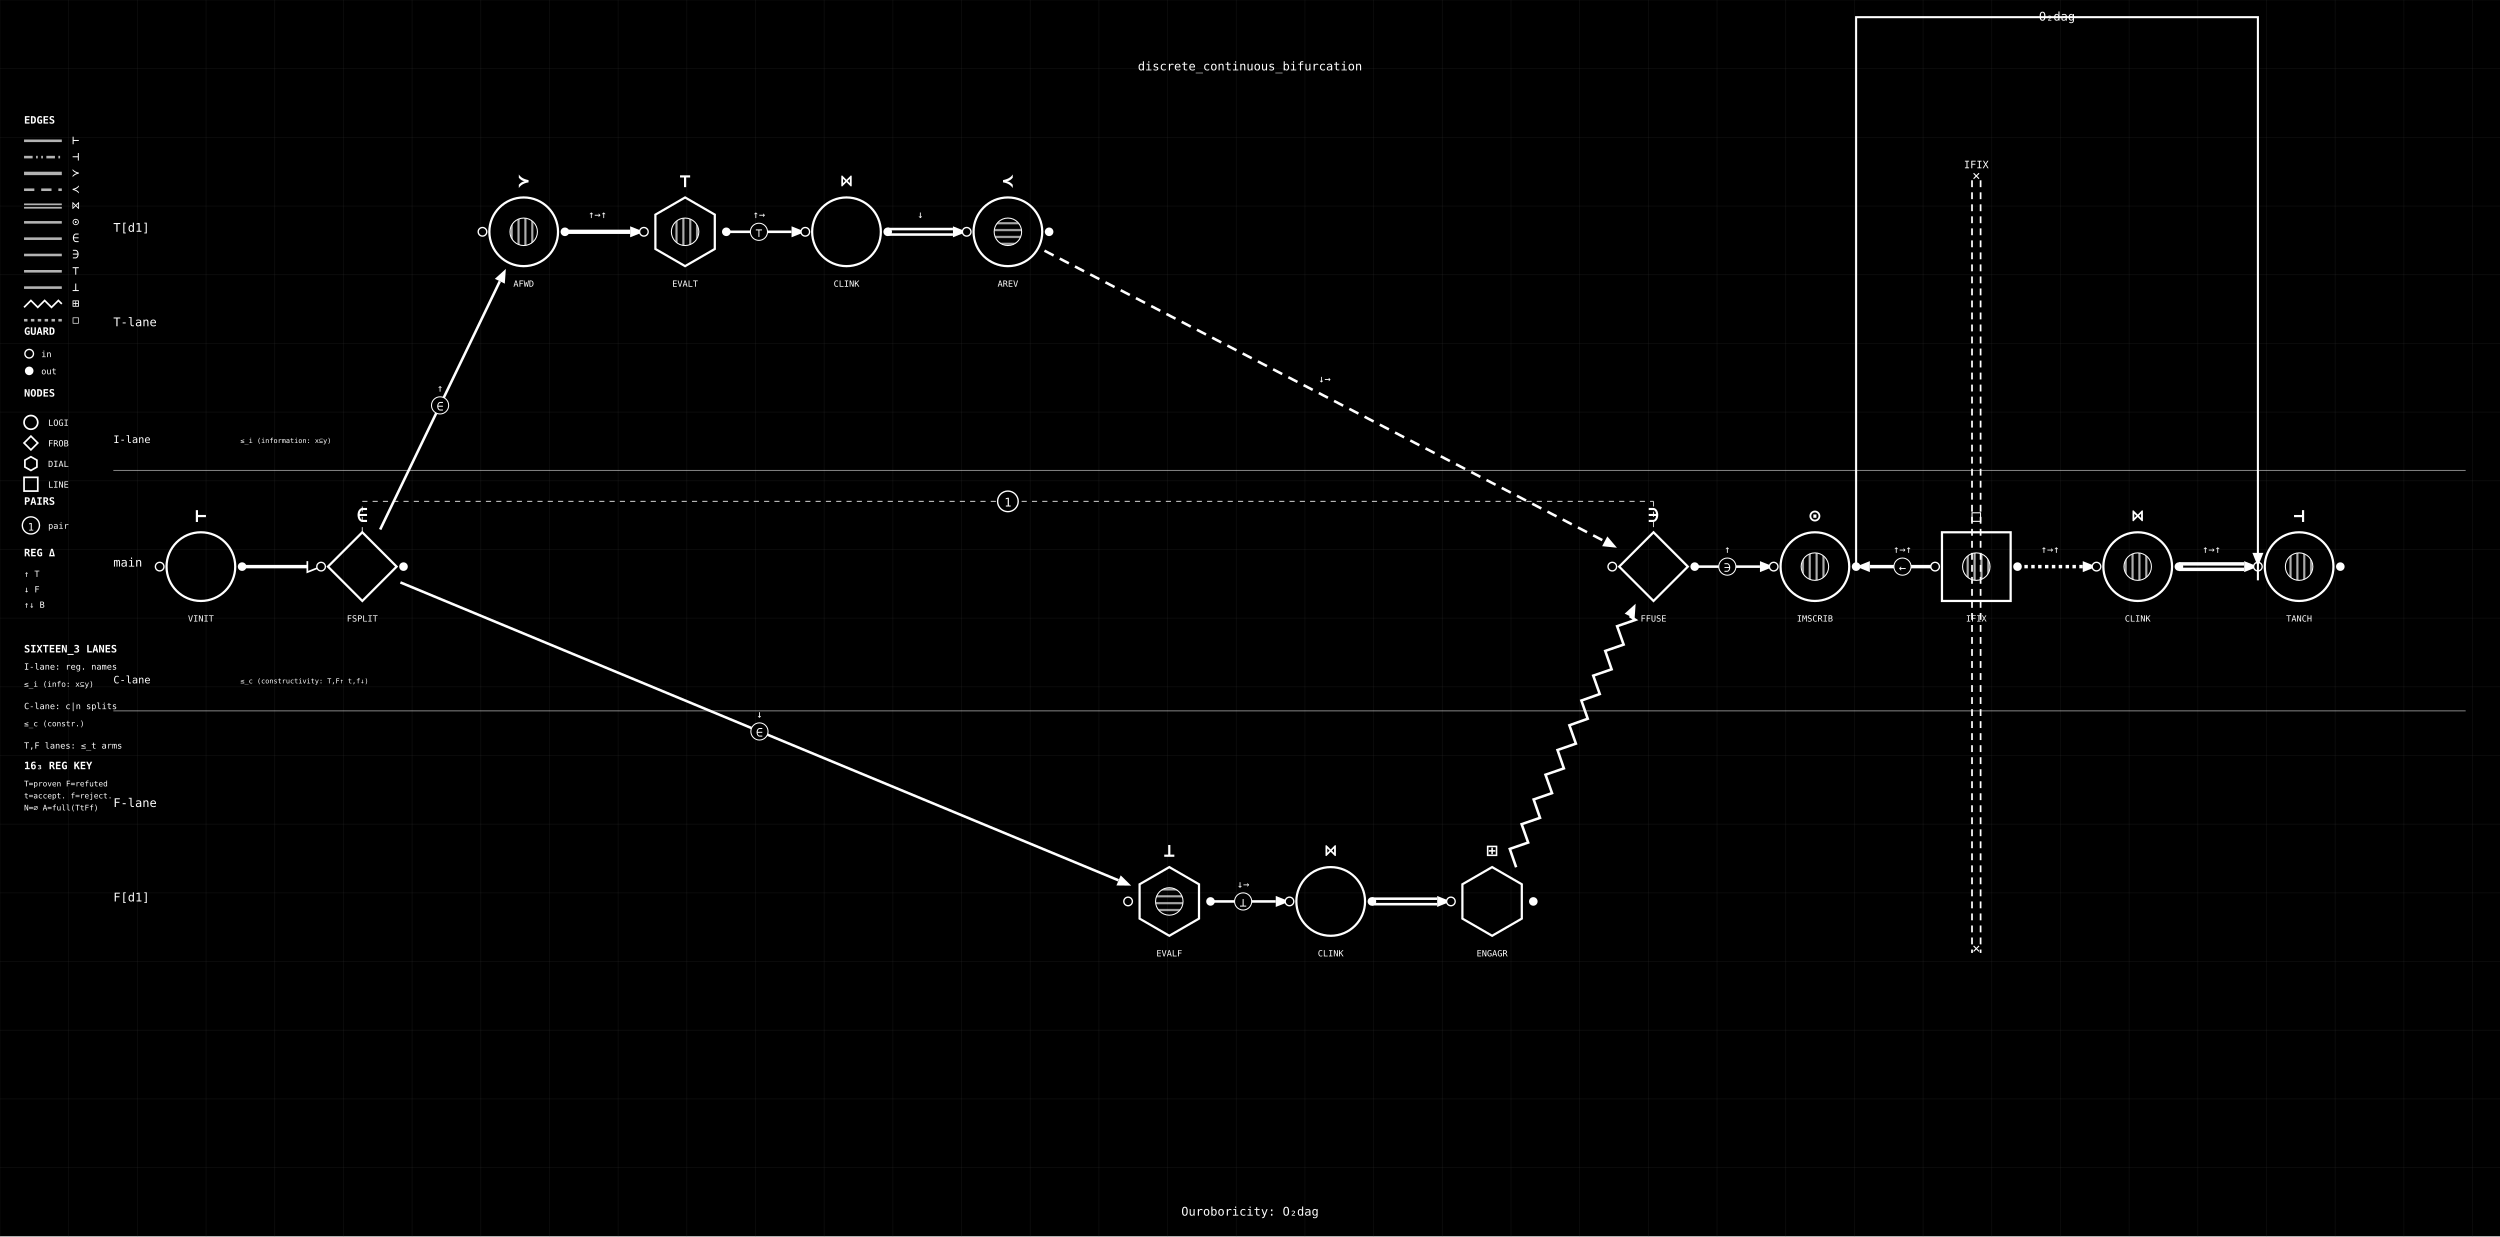
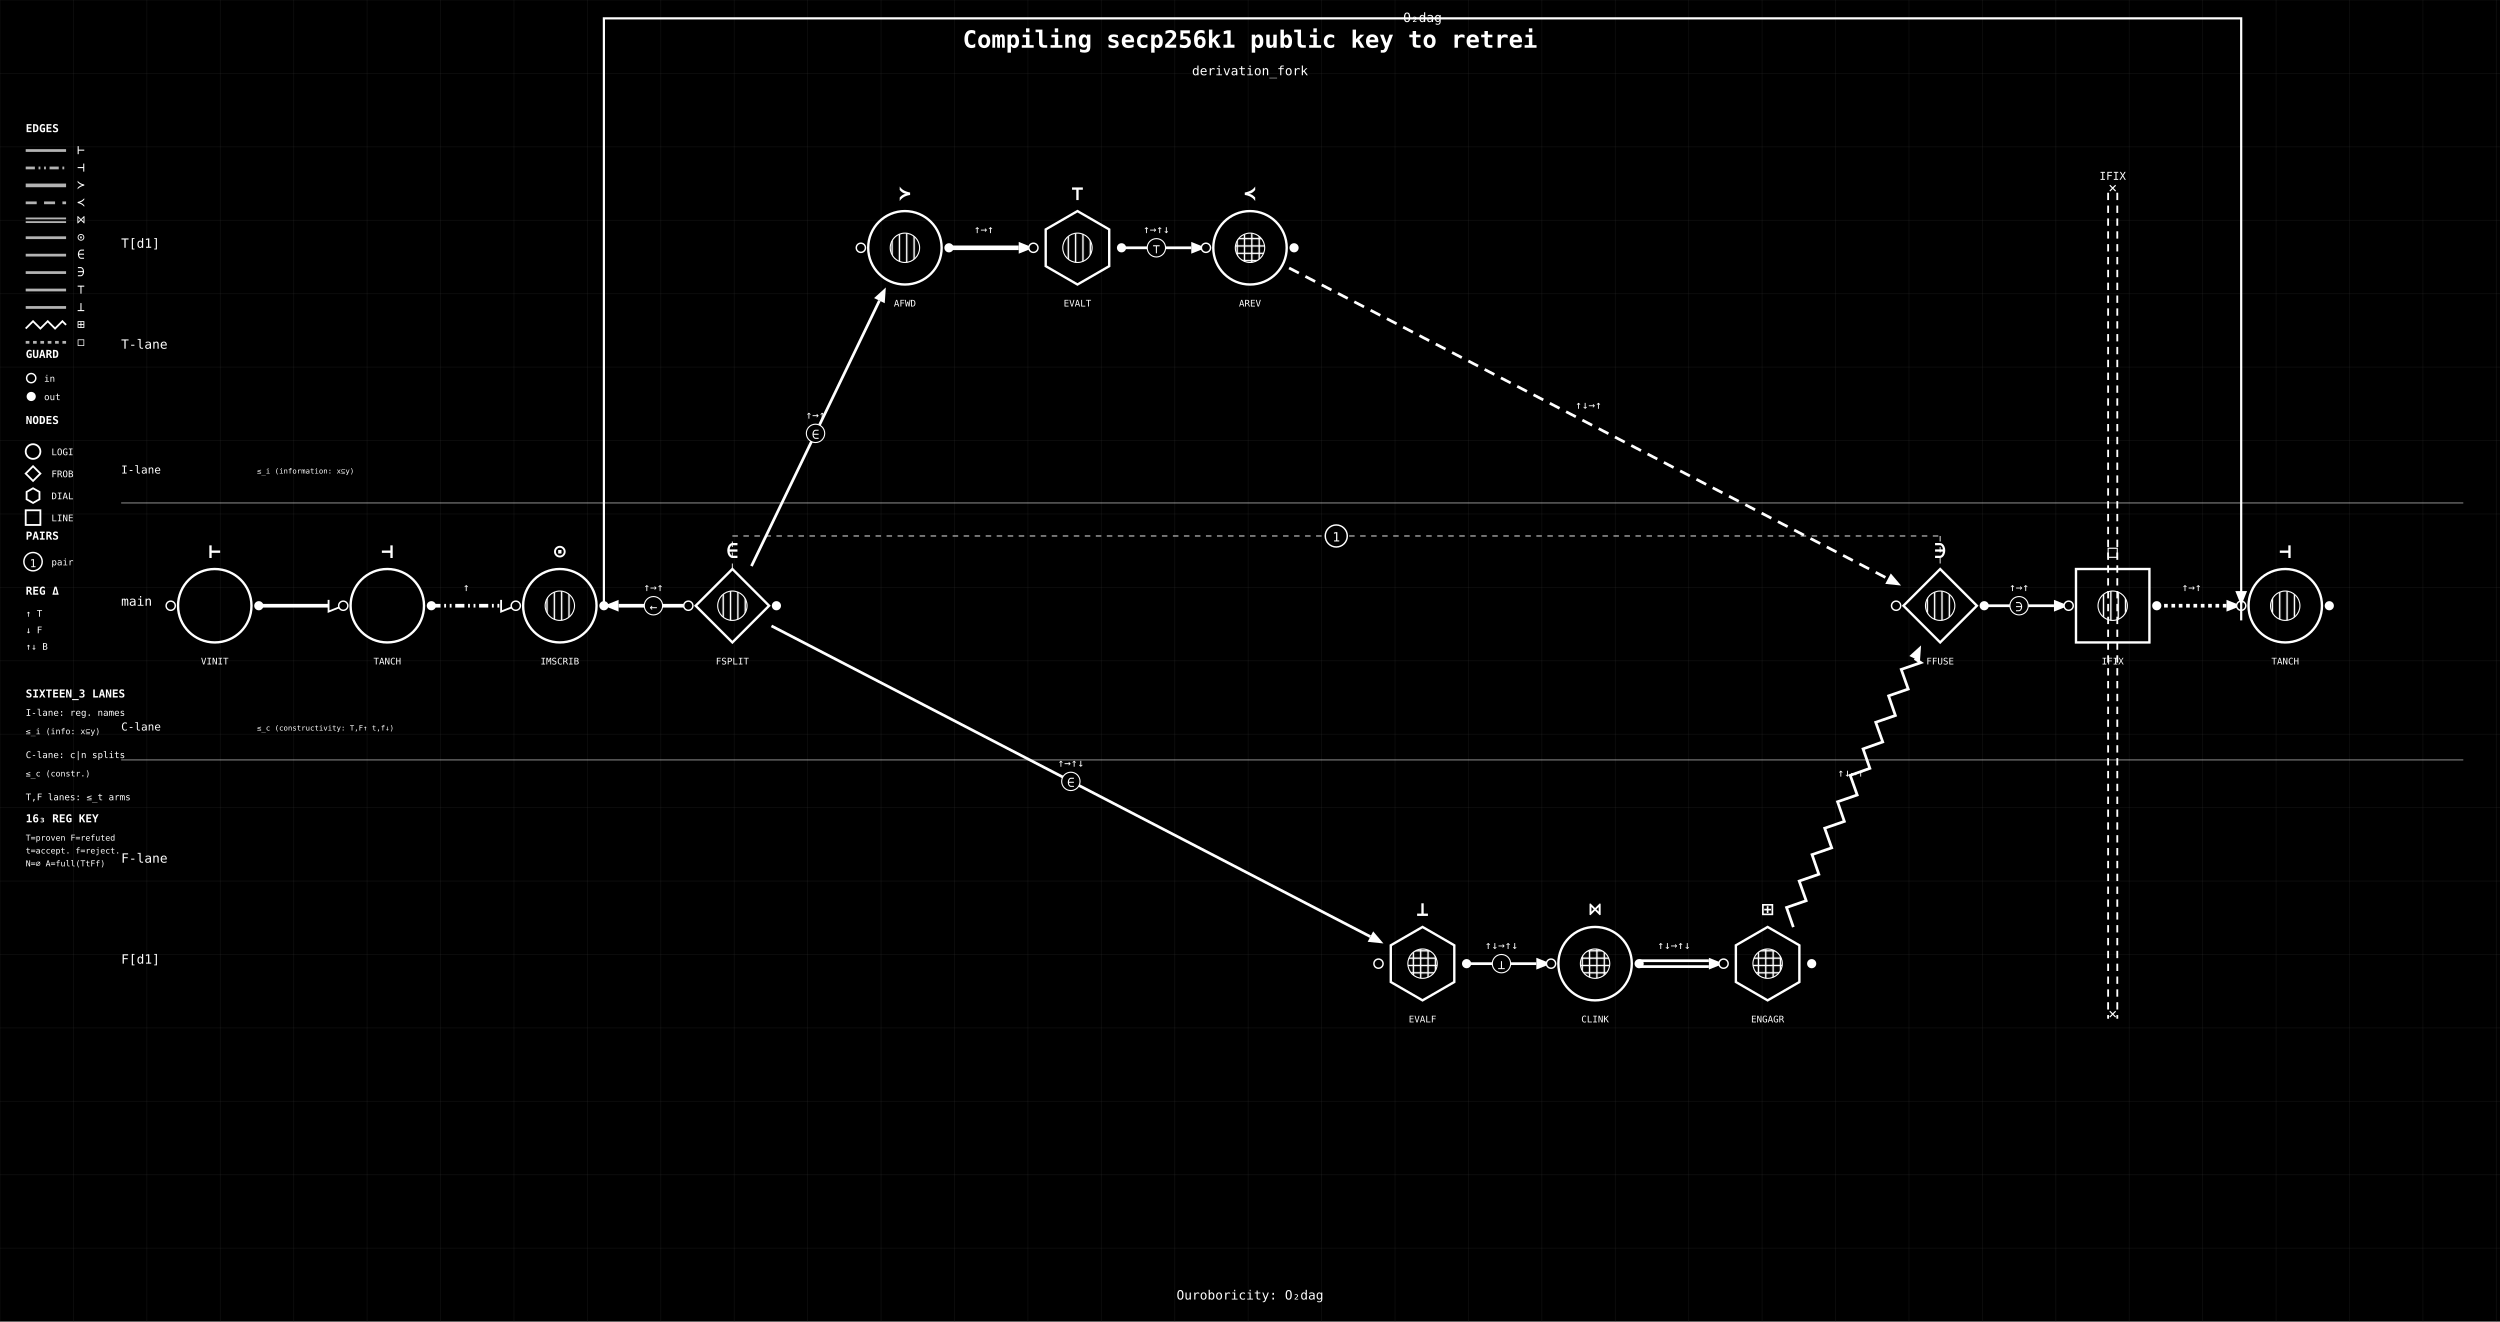
- <svg xmlns="http://www.w3.org/2000/svg" viewBox="0 0 1456 720">
-   <rect width="1456" height="720" fill="#000000" />
+ <svg xmlns="http://www.w3.org/2000/svg" viewBox="0 0 1362 720">
+   <rect width="1362" height="720" fill="#000000" />
  <defs>
    <pattern id="hatch-T" width="4" height="4" patternUnits="userSpaceOnUse">
      <path d="M2,0 L2,4" stroke="#ffffff" stroke-width="0.8" />
    </pattern>
    <pattern id="hatch-F" width="4" height="4" patternUnits="userSpaceOnUse">
      <path d="M0,2 L4,2" stroke="#ffffff" stroke-width="0.8" />
    </pattern>
    <pattern id="hatch-B" width="4" height="4" patternUnits="userSpaceOnUse">
      <path d="M2,0 L2,4 M0,2 L4,2" stroke="#ffffff" stroke-width="0.8" />
    </pattern>
  </defs>
  <line x1="0.0" y1="0.0" x2="0.0" y2="720.0" stroke="#333333" stroke-width="0.4" opacity="0.3" />
  <line x1="40.0" y1="0.0" x2="40.0" y2="720.0" stroke="#333333" stroke-width="0.4" opacity="0.3" />
  <line x1="80.0" y1="0.0" x2="80.0" y2="720.0" stroke="#333333" stroke-width="0.4" opacity="0.3" />
  <line x1="120.0" y1="0.0" x2="120.0" y2="720.0" stroke="#333333" stroke-width="0.4" opacity="0.3" />
  <line x1="160.0" y1="0.0" x2="160.0" y2="720.0" stroke="#333333" stroke-width="0.4" opacity="0.3" />
  <line x1="200.0" y1="0.0" x2="200.0" y2="720.0" stroke="#333333" stroke-width="0.4" opacity="0.3" />
  <line x1="240.0" y1="0.0" x2="240.0" y2="720.0" stroke="#333333" stroke-width="0.4" opacity="0.3" />
  <line x1="280.0" y1="0.0" x2="280.0" y2="720.0" stroke="#333333" stroke-width="0.4" opacity="0.3" />
  <line x1="320.0" y1="0.0" x2="320.0" y2="720.0" stroke="#333333" stroke-width="0.4" opacity="0.3" />
  <line x1="360.0" y1="0.0" x2="360.0" y2="720.0" stroke="#333333" stroke-width="0.4" opacity="0.3" />
  <line x1="400.0" y1="0.0" x2="400.0" y2="720.0" stroke="#333333" stroke-width="0.4" opacity="0.3" />
  <line x1="440.0" y1="0.0" x2="440.0" y2="720.0" stroke="#333333" stroke-width="0.4" opacity="0.3" />
  <line x1="480.0" y1="0.0" x2="480.0" y2="720.0" stroke="#333333" stroke-width="0.4" opacity="0.3" />
  <line x1="520.0" y1="0.0" x2="520.0" y2="720.0" stroke="#333333" stroke-width="0.4" opacity="0.3" />
  <line x1="560.0" y1="0.0" x2="560.0" y2="720.0" stroke="#333333" stroke-width="0.4" opacity="0.3" />
  <line x1="600.0" y1="0.0" x2="600.0" y2="720.0" stroke="#333333" stroke-width="0.4" opacity="0.3" />
  <line x1="640.0" y1="0.0" x2="640.0" y2="720.0" stroke="#333333" stroke-width="0.4" opacity="0.3" />
  <line x1="680.0" y1="0.0" x2="680.0" y2="720.0" stroke="#333333" stroke-width="0.4" opacity="0.3" />
  <line x1="720.0" y1="0.0" x2="720.0" y2="720.0" stroke="#333333" stroke-width="0.4" opacity="0.3" />
  <line x1="760.0" y1="0.0" x2="760.0" y2="720.0" stroke="#333333" stroke-width="0.4" opacity="0.3" />
  <line x1="800.0" y1="0.0" x2="800.0" y2="720.0" stroke="#333333" stroke-width="0.4" opacity="0.3" />
  <line x1="840.0" y1="0.0" x2="840.0" y2="720.0" stroke="#333333" stroke-width="0.4" opacity="0.3" />
  <line x1="880.0" y1="0.0" x2="880.0" y2="720.0" stroke="#333333" stroke-width="0.4" opacity="0.3" />
  <line x1="920.0" y1="0.0" x2="920.0" y2="720.0" stroke="#333333" stroke-width="0.4" opacity="0.3" />
  <line x1="960.0" y1="0.0" x2="960.0" y2="720.0" stroke="#333333" stroke-width="0.4" opacity="0.3" />
  <line x1="1000.0" y1="0.0" x2="1000.0" y2="720.0" stroke="#333333" stroke-width="0.4" opacity="0.3" />
  <line x1="1040.0" y1="0.0" x2="1040.0" y2="720.0" stroke="#333333" stroke-width="0.4" opacity="0.3" />
  <line x1="1080.0" y1="0.0" x2="1080.0" y2="720.0" stroke="#333333" stroke-width="0.4" opacity="0.3" />
  <line x1="1120.0" y1="0.0" x2="1120.0" y2="720.0" stroke="#333333" stroke-width="0.4" opacity="0.3" />
  <line x1="1160.0" y1="0.0" x2="1160.0" y2="720.0" stroke="#333333" stroke-width="0.4" opacity="0.3" />
  <line x1="1200.0" y1="0.0" x2="1200.0" y2="720.0" stroke="#333333" stroke-width="0.4" opacity="0.3" />
  <line x1="1240.0" y1="0.0" x2="1240.0" y2="720.0" stroke="#333333" stroke-width="0.4" opacity="0.3" />
  <line x1="1280.0" y1="0.0" x2="1280.0" y2="720.0" stroke="#333333" stroke-width="0.4" opacity="0.3" />
  <line x1="1320.0" y1="0.0" x2="1320.0" y2="720.0" stroke="#333333" stroke-width="0.4" opacity="0.3" />
  <line x1="1360.0" y1="0.0" x2="1360.0" y2="720.0" stroke="#333333" stroke-width="0.4" opacity="0.3" />
-   <line x1="1400.0" y1="0.0" x2="1400.0" y2="720.0" stroke="#333333" stroke-width="0.4" opacity="0.3" />
-   <line x1="1440.0" y1="0.0" x2="1440.0" y2="720.0" stroke="#333333" stroke-width="0.4" opacity="0.3" />
-   <line x1="0.0" y1="0.0" x2="1456.0" y2="0.0" stroke="#333333" stroke-width="0.4" opacity="0.3" />
-   <line x1="0.0" y1="40.0" x2="1456.0" y2="40.0" stroke="#333333" stroke-width="0.4" opacity="0.3" />
-   <line x1="0.0" y1="80.0" x2="1456.0" y2="80.0" stroke="#333333" stroke-width="0.4" opacity="0.3" />
-   <line x1="0.0" y1="120.0" x2="1456.0" y2="120.0" stroke="#333333" stroke-width="0.4" opacity="0.3" />
-   <line x1="0.0" y1="160.0" x2="1456.0" y2="160.0" stroke="#333333" stroke-width="0.4" opacity="0.3" />
-   <line x1="0.0" y1="200.0" x2="1456.0" y2="200.0" stroke="#333333" stroke-width="0.4" opacity="0.3" />
-   <line x1="0.0" y1="240.0" x2="1456.0" y2="240.0" stroke="#333333" stroke-width="0.4" opacity="0.3" />
-   <line x1="0.0" y1="280.0" x2="1456.0" y2="280.0" stroke="#333333" stroke-width="0.4" opacity="0.3" />
-   <line x1="0.0" y1="320.0" x2="1456.0" y2="320.0" stroke="#333333" stroke-width="0.4" opacity="0.3" />
-   <line x1="0.0" y1="360.0" x2="1456.0" y2="360.0" stroke="#333333" stroke-width="0.4" opacity="0.3" />
-   <line x1="0.0" y1="400.0" x2="1456.0" y2="400.0" stroke="#333333" stroke-width="0.4" opacity="0.3" />
-   <line x1="0.0" y1="440.0" x2="1456.0" y2="440.0" stroke="#333333" stroke-width="0.4" opacity="0.3" />
-   <line x1="0.0" y1="480.0" x2="1456.0" y2="480.0" stroke="#333333" stroke-width="0.4" opacity="0.3" />
-   <line x1="0.0" y1="520.0" x2="1456.0" y2="520.0" stroke="#333333" stroke-width="0.4" opacity="0.3" />
-   <line x1="0.0" y1="560.0" x2="1456.0" y2="560.0" stroke="#333333" stroke-width="0.4" opacity="0.3" />
-   <line x1="0.0" y1="600.0" x2="1456.0" y2="600.0" stroke="#333333" stroke-width="0.4" opacity="0.3" />
-   <line x1="0.0" y1="640.0" x2="1456.0" y2="640.0" stroke="#333333" stroke-width="0.4" opacity="0.3" />
-   <line x1="0.0" y1="680.0" x2="1456.0" y2="680.0" stroke="#333333" stroke-width="0.4" opacity="0.3" />
-   <text x="728.0" y="26.0" fill="#ffffff" font-size="13" text-anchor="middle" font-family="monospace" font-weight="bold" />
-   <text x="728.0" y="41.0" fill="#ffffff" font-size="7" text-anchor="middle" font-family="monospace">discrete_continuous_bifurcation</text>
+   <line x1="0.0" y1="0.0" x2="1362.0" y2="0.0" stroke="#333333" stroke-width="0.4" opacity="0.3" />
+   <line x1="0.0" y1="40.0" x2="1362.0" y2="40.0" stroke="#333333" stroke-width="0.4" opacity="0.3" />
+   <line x1="0.0" y1="80.0" x2="1362.0" y2="80.0" stroke="#333333" stroke-width="0.4" opacity="0.3" />
+   <line x1="0.0" y1="120.0" x2="1362.0" y2="120.0" stroke="#333333" stroke-width="0.4" opacity="0.3" />
+   <line x1="0.0" y1="160.0" x2="1362.0" y2="160.0" stroke="#333333" stroke-width="0.4" opacity="0.3" />
+   <line x1="0.0" y1="200.0" x2="1362.0" y2="200.0" stroke="#333333" stroke-width="0.4" opacity="0.3" />
+   <line x1="0.0" y1="240.0" x2="1362.0" y2="240.0" stroke="#333333" stroke-width="0.4" opacity="0.3" />
+   <line x1="0.0" y1="280.0" x2="1362.0" y2="280.0" stroke="#333333" stroke-width="0.4" opacity="0.3" />
+   <line x1="0.0" y1="320.0" x2="1362.0" y2="320.0" stroke="#333333" stroke-width="0.4" opacity="0.3" />
+   <line x1="0.0" y1="360.0" x2="1362.0" y2="360.0" stroke="#333333" stroke-width="0.4" opacity="0.3" />
+   <line x1="0.0" y1="400.0" x2="1362.0" y2="400.0" stroke="#333333" stroke-width="0.4" opacity="0.3" />
+   <line x1="0.0" y1="440.0" x2="1362.0" y2="440.0" stroke="#333333" stroke-width="0.4" opacity="0.3" />
+   <line x1="0.0" y1="480.0" x2="1362.0" y2="480.0" stroke="#333333" stroke-width="0.4" opacity="0.3" />
+   <line x1="0.0" y1="520.0" x2="1362.0" y2="520.0" stroke="#333333" stroke-width="0.4" opacity="0.3" />
+   <line x1="0.0" y1="560.0" x2="1362.0" y2="560.0" stroke="#333333" stroke-width="0.4" opacity="0.3" />
+   <line x1="0.0" y1="600.0" x2="1362.0" y2="600.0" stroke="#333333" stroke-width="0.4" opacity="0.3" />
+   <line x1="0.0" y1="640.0" x2="1362.0" y2="640.0" stroke="#333333" stroke-width="0.4" opacity="0.3" />
+   <line x1="0.0" y1="680.0" x2="1362.0" y2="680.0" stroke="#333333" stroke-width="0.4" opacity="0.3" />
+   <text x="681.0" y="26.0" fill="#ffffff" font-size="13" text-anchor="middle" font-family="monospace" font-weight="bold">Compiling secp256k1 public key to retrei</text>
+   <text x="681.0" y="41.0" fill="#ffffff" font-size="7" text-anchor="middle" font-family="monospace">derivation_fork</text>
  <text x="66.0" y="190.0" fill="#ffffff" font-size="7" text-anchor="start" font-family="monospace">T-lane</text>
  <text x="66.0" y="135.0" fill="#ffffff" font-size="7" text-anchor="start" font-family="monospace">T[d1]</text>
  <text x="66.0" y="470.0" fill="#ffffff" font-size="7" text-anchor="start" font-family="monospace">F-lane</text>
  <text x="66.0" y="525.0" fill="#ffffff" font-size="7" text-anchor="start" font-family="monospace">F[d1]</text>
  <text x="66.0" y="330.0" fill="#ffffff" font-size="7" text-anchor="start" font-family="monospace">main</text>
  <text x="66.0" y="258.0" fill="#ffffff" font-size="6" text-anchor="start" font-family="monospace">I-lane</text>
  <text x="140.0" y="258.0" fill="#ffffff" font-size="4" text-anchor="start" font-family="monospace">≤_i (information: x⊆y)</text>
-   <line x1="66.0" y1="274.0" x2="1436.0" y2="274.0" stroke="#ffffff" stroke-width="0.6" opacity="0.5" />
+   <line x1="66.0" y1="274.0" x2="1342.0" y2="274.0" stroke="#ffffff" stroke-width="0.6" opacity="0.5" />
  <text x="66.0" y="398.0" fill="#ffffff" font-size="6" text-anchor="start" font-family="monospace">C-lane</text>
  <text x="140.0" y="398.0" fill="#ffffff" font-size="4" text-anchor="start" font-family="monospace">≤_c (constructivity: T,F↑ t,f↓)</text>
-   <line x1="66.0" y1="414.0" x2="1436.0" y2="414.0" stroke="#ffffff" stroke-width="0.6" opacity="0.5" />
+   <line x1="66.0" y1="414.0" x2="1342.0" y2="414.0" stroke="#ffffff" stroke-width="0.6" opacity="0.5" />
  <line x1="1148.5" y1="105.0" x2="1148.5" y2="555.0" stroke="#ffffff" stroke-width="1.0" opacity="1.0" stroke-dasharray="4,3" />
  <line x1="1153.5" y1="105.0" x2="1153.5" y2="555.0" stroke="#ffffff" stroke-width="1.0" opacity="1.0" stroke-dasharray="4,3" />
  <text x="1151.0" y="105.0" fill="#ffffff" font-size="8" text-anchor="middle" font-family="monospace">×</text>
  <text x="1151.0" y="555.0" fill="#ffffff" font-size="8" text-anchor="middle" font-family="monospace">×</text>
  <text x="1151.0" y="98.0" fill="#ffffff" font-size="6" text-anchor="middle" font-family="monospace">IFIX</text>
-   <line x1="211.0" y1="310.0" x2="211.0" y2="292.0" stroke="#ffffff" stroke-width="0.6" opacity="0.8" stroke-dasharray="3,3" />
-   <line x1="211.0" y1="292.0" x2="963.0" y2="292.0" stroke="#ffffff" stroke-width="0.6" opacity="0.8" stroke-dasharray="3,3" />
-   <line x1="963.0" y1="292.0" x2="963.0" y2="310.0" stroke="#ffffff" stroke-width="0.6" opacity="0.8" stroke-dasharray="3,3" />
-   <circle cx="587.0" cy="292.0" r="6" fill="#000000" stroke="#ffffff" stroke-width="0.8" />
-   <text x="587.0" y="295.0" fill="#ffffff" font-size="7" text-anchor="middle" font-family="monospace">1</text>
-   <line x1="221.4" y1="308.4" x2="291.1" y2="163.8" stroke="#ffffff" stroke-width="1.5" opacity="1.0" />
-   <polygon points="294.6,156.6 294.0,165.2 288.2,162.4" fill="#ffffff" />
-   <circle cx="256.3" cy="236.1" r="5" fill="#000000" stroke="#ffffff" stroke-width="0.6" />
-   <text x="256.3" y="239.1" fill="#ffffff" font-size="7" text-anchor="middle" font-family="monospace">∈</text>
-   <text x="256.3" y="228.1" fill="#ffffff" font-size="6" text-anchor="middle" font-family="monospace">↑</text>
-   <line x1="329.0" y1="135.0" x2="367.0" y2="135.0" stroke="#ffffff" stroke-width="2.5" opacity="1.0" />
-   <polygon points="375.0,135.0 367.0,138.2 367.0,131.8" fill="#ffffff" />
-   <text x="348.0" y="127.0" fill="#ffffff" font-size="6" text-anchor="middle" font-family="monospace">↑→↑</text>
-   <line x1="423.0" y1="135.0" x2="461.0" y2="135.0" stroke="#ffffff" stroke-width="1.5" opacity="1.0" />
-   <polygon points="469.0,135.0 461.0,138.2 461.0,131.8" fill="#ffffff" />
-   <circle cx="442.0" cy="135.0" r="5" fill="#000000" stroke="#ffffff" stroke-width="0.6" />
-   <text x="442.0" y="138.0" fill="#ffffff" font-size="7" text-anchor="middle" font-family="monospace">⊤</text>
-   <text x="442.0" y="127.0" fill="#ffffff" font-size="6" text-anchor="middle" font-family="monospace">↑→</text>
-   <line x1="517.0" y1="133.4" x2="555.0" y2="133.4" stroke="#ffffff" stroke-width="1.5" opacity="1.0" />
-   <line x1="517.0" y1="136.6" x2="555.0" y2="136.6" stroke="#ffffff" stroke-width="1.5" opacity="1.0" />
+   <line x1="399.0" y1="310.0" x2="399.0" y2="292.0" stroke="#ffffff" stroke-width="0.6" opacity="0.8" stroke-dasharray="3,3" />
+   <line x1="399.0" y1="292.0" x2="1057.0" y2="292.0" stroke="#ffffff" stroke-width="0.6" opacity="0.8" stroke-dasharray="3,3" />
+   <line x1="1057.0" y1="292.0" x2="1057.0" y2="310.0" stroke="#ffffff" stroke-width="0.6" opacity="0.8" stroke-dasharray="3,3" />
+   <circle cx="728.0" cy="292.0" r="6" fill="#000000" stroke="#ffffff" stroke-width="0.8" />
+   <text x="728.0" y="295.0" fill="#ffffff" font-size="7" text-anchor="middle" font-family="monospace">1</text>
+   <line x1="409.4" y1="308.4" x2="479.1" y2="163.8" stroke="#ffffff" stroke-width="1.5" opacity="1.0" />
+   <polygon points="482.6,156.6 482.0,165.2 476.2,162.4" fill="#ffffff" />
+   <circle cx="444.3" cy="236.1" r="5" fill="#000000" stroke="#ffffff" stroke-width="0.6" />
+   <text x="444.3" y="239.1" fill="#ffffff" font-size="7" text-anchor="middle" font-family="monospace">∈</text>
+   <text x="444.3" y="228.1" fill="#ffffff" font-size="6" text-anchor="middle" font-family="monospace">↑→↑</text>
+   <line x1="517.0" y1="135.0" x2="555.0" y2="135.0" stroke="#ffffff" stroke-width="2.5" opacity="1.0" />
  <polygon points="563.0,135.0 555.0,138.2 555.0,131.8" fill="#ffffff" />
-   <text x="536.0" y="127.0" fill="#ffffff" font-size="6" text-anchor="middle" font-family="monospace">↓</text>
-   <line x1="608.3" y1="146.0" x2="934.6" y2="315.3" stroke="#ffffff" stroke-width="1.5" opacity="1.0" stroke-dasharray="6,4" />
-   <polygon points="941.7,319.0 933.1,318.1 936.1,312.4" fill="#ffffff" />
-   <text x="771.4" y="222.7" fill="#ffffff" font-size="6" text-anchor="middle" font-family="monospace">↓→</text>
-   <line x1="233.2" y1="339.2" x2="651.4" y2="512.7" stroke="#ffffff" stroke-width="1.5" opacity="1.0" />
-   <polygon points="658.8,515.8 650.2,515.7 652.7,509.8" fill="#ffffff" />
-   <circle cx="442.3" cy="426.0" r="5" fill="#000000" stroke="#ffffff" stroke-width="0.6" />
-   <text x="442.3" y="429.0" fill="#ffffff" font-size="7" text-anchor="middle" font-family="monospace">∈</text>
-   <text x="442.3" y="418.0" fill="#ffffff" font-size="6" text-anchor="middle" font-family="monospace">↓</text>
-   <line x1="705.0" y1="525.0" x2="743.0" y2="525.0" stroke="#ffffff" stroke-width="1.5" opacity="1.0" />
-   <polygon points="751.0,525.0 743.0,528.2 743.0,521.8" fill="#ffffff" />
-   <circle cx="724.0" cy="525.0" r="5" fill="#000000" stroke="#ffffff" stroke-width="0.6" />
-   <text x="724.0" y="528.0" fill="#ffffff" font-size="7" text-anchor="middle" font-family="monospace">⊥</text>
-   <text x="724.0" y="517.0" fill="#ffffff" font-size="6" text-anchor="middle" font-family="monospace">↓→</text>
-   <line x1="799.0" y1="523.4" x2="837.0" y2="523.4" stroke="#ffffff" stroke-width="1.5" opacity="1.0" />
-   <line x1="799.0" y1="526.6" x2="837.0" y2="526.6" stroke="#ffffff" stroke-width="1.5" opacity="1.0" />
+   <text x="536.0" y="127.0" fill="#ffffff" font-size="6" text-anchor="middle" font-family="monospace">↑→↑</text>
+   <line x1="611.0" y1="135.0" x2="649.0" y2="135.0" stroke="#ffffff" stroke-width="1.5" opacity="1.0" />
+   <polygon points="657.0,135.0 649.0,138.2 649.0,131.8" fill="#ffffff" />
+   <circle cx="630.0" cy="135.0" r="5" fill="#000000" stroke="#ffffff" stroke-width="0.6" />
+   <text x="630.0" y="138.0" fill="#ffffff" font-size="7" text-anchor="middle" font-family="monospace">⊤</text>
+   <text x="630.0" y="127.0" fill="#ffffff" font-size="6" text-anchor="middle" font-family="monospace">↑→↑↓</text>
+   <line x1="702.3" y1="146.0" x2="1028.6" y2="315.3" stroke="#ffffff" stroke-width="1.5" opacity="1.0" stroke-dasharray="6,4" />
+   <polygon points="1035.7,319.0 1027.1,318.1 1030.1,312.4" fill="#ffffff" />
+   <text x="865.4" y="222.7" fill="#ffffff" font-size="6" text-anchor="middle" font-family="monospace">↑↓→↑</text>
+   <line x1="420.3" y1="341.0" x2="746.6" y2="510.3" stroke="#ffffff" stroke-width="1.5" opacity="1.0" />
+   <polygon points="753.7,514.0 745.1,513.1 748.1,507.4" fill="#ffffff" />
+   <circle cx="583.4" cy="425.7" r="5" fill="#000000" stroke="#ffffff" stroke-width="0.6" />
+   <text x="583.4" y="428.7" fill="#ffffff" font-size="7" text-anchor="middle" font-family="monospace">∈</text>
+   <text x="583.4" y="417.7" fill="#ffffff" font-size="6" text-anchor="middle" font-family="monospace">↑→↑↓</text>
+   <line x1="799.0" y1="525.0" x2="837.0" y2="525.0" stroke="#ffffff" stroke-width="1.5" opacity="1.0" />
  <polygon points="845.0,525.0 837.0,528.2 837.0,521.8" fill="#ffffff" />
-   <polyline points="883.0,505.1 879.3,494.4 890.0,490.7 886.2,480.0 896.9,476.3 893.2,465.6 903.9,461.9 900.1,451.2 910.8,447.5 907.1,436.8 917.8,433.1 914.0,422.4 924.7,418.6 921.0,408.0 931.7,404.2 927.9,393.5 938.6,389.8 934.9,379.1 945.6,375.4 941.8,364.7 952.5,361.0 949.1,358.8" fill="none" stroke="#ffffff" stroke-width="1.5" />
-   <polygon points="952.6,351.6 952.0,360.2 946.2,357.4" fill="#ffffff" />
+   <circle cx="818.0" cy="525.0" r="5" fill="#000000" stroke="#ffffff" stroke-width="0.6" />
+   <text x="818.0" y="528.0" fill="#ffffff" font-size="7" text-anchor="middle" font-family="monospace">⊥</text>
+   <text x="818.0" y="517.0" fill="#ffffff" font-size="6" text-anchor="middle" font-family="monospace">↑↓→↑↓</text>
+   <line x1="893.0" y1="523.4" x2="931.0" y2="523.4" stroke="#ffffff" stroke-width="1.5" opacity="1.0" />
+   <line x1="893.0" y1="526.6" x2="931.0" y2="526.6" stroke="#ffffff" stroke-width="1.5" opacity="1.0" />
+   <polygon points="939.0,525.0 931.0,528.2 931.0,521.8" fill="#ffffff" />
+   <text x="912.0" y="517.0" fill="#ffffff" font-size="6" text-anchor="middle" font-family="monospace">↑↓→↑↓</text>
+   <polyline points="977.0,505.1 973.3,494.4 984.0,490.7 980.2,480.0 990.9,476.3 987.2,465.6 997.9,461.9 994.1,451.2 1004.8,447.5 1001.1,436.8 1011.8,433.1 1008.0,422.4 1018.7,418.6 1015.0,408.0 1025.7,404.2 1021.9,393.5 1032.6,389.8 1028.9,379.1 1039.6,375.4 1035.8,364.7 1046.5,361.0 1043.1,358.8" fill="none" stroke="#ffffff" stroke-width="1.5" />
+   <polygon points="1046.6,351.6 1046.0,360.2 1040.2,357.4" fill="#ffffff" />
+   <text x="1008.3" y="423.1" fill="#ffffff" font-size="6" text-anchor="middle" font-family="monospace">↑↓→↑</text>
  <line x1="141.0" y1="330.0" x2="179.0" y2="330.0" stroke="#ffffff" stroke-width="2.0" opacity="1.0" />
  <polyline points="187.0,330.0 179.0,333.2 179.0,326.8" fill="none" stroke="#ffffff" stroke-width="1.0" />
-   <line x1="1089.0" y1="330.0" x2="1127.0" y2="330.0" stroke="#ffffff" stroke-width="2.0" opacity="1.0" />
-   <polygon points="1081.0,330.0 1089.0,326.8 1089.0,333.2" fill="#ffffff" />
-   <circle cx="1108.0" cy="330.0" r="5" fill="#000000" stroke="#ffffff" stroke-width="0.6" />
-   <text x="1108.0" y="333.0" fill="#ffffff" font-size="7" text-anchor="middle" font-family="monospace">←</text>
-   <text x="1108.0" y="322.0" fill="#ffffff" font-size="6" text-anchor="middle" font-family="monospace">↑→↑</text>
+   <line x1="235.0" y1="330.0" x2="273.0" y2="330.0" stroke="#ffffff" stroke-width="2.0" opacity="1.0" stroke-dasharray="5,2,1,2,1,2" />
+   <polyline points="281.0,330.0 273.0,333.2 273.0,326.8" fill="none" stroke="#ffffff" stroke-width="1.0" />
+   <text x="254.0" y="322.0" fill="#ffffff" font-size="6" text-anchor="middle" font-family="monospace">↑</text>
+   <line x1="337.0" y1="330.0" x2="375.0" y2="330.0" stroke="#ffffff" stroke-width="2.0" opacity="1.0" />
+   <polygon points="329.0,330.0 337.0,326.8 337.0,333.2" fill="#ffffff" />
+   <circle cx="356.0" cy="330.0" r="5" fill="#000000" stroke="#ffffff" stroke-width="0.6" />
+   <text x="356.0" y="333.0" fill="#ffffff" font-size="7" text-anchor="middle" font-family="monospace">←</text>
+   <text x="356.0" y="322.0" fill="#ffffff" font-size="6" text-anchor="middle" font-family="monospace">↑→↑</text>
  <line x1="1175.0" y1="330.0" x2="1213.0" y2="330.0" stroke="#ffffff" stroke-width="2.0" opacity="1.0" stroke-dasharray="2,2" />
  <polygon points="1221.0,330.0 1213.0,333.2 1213.0,326.8" fill="#ffffff" />
  <text x="1194.0" y="322.0" fill="#ffffff" font-size="6" text-anchor="middle" font-family="monospace">↑→↑</text>
-   <line x1="1269.0" y1="328.4" x2="1307.0" y2="328.4" stroke="#ffffff" stroke-width="2.0" opacity="1.0" />
-   <line x1="1269.0" y1="331.6" x2="1307.0" y2="331.6" stroke="#ffffff" stroke-width="2.0" opacity="1.0" />
-   <polygon points="1315.0,330.0 1307.0,333.2 1307.0,326.8" fill="#ffffff" />
-   <text x="1288.0" y="322.0" fill="#ffffff" font-size="6" text-anchor="middle" font-family="monospace">↑→↑</text>
-   <line x1="987.0" y1="330.0" x2="1025.0" y2="330.0" stroke="#ffffff" stroke-width="1.5" opacity="1.0" />
-   <polygon points="1033.0,330.0 1025.0,333.2 1025.0,326.8" fill="#ffffff" />
-   <circle cx="1006.0" cy="330.0" r="5" fill="#000000" stroke="#ffffff" stroke-width="0.6" />
-   <text x="1006.0" y="333.0" fill="#ffffff" font-size="7" text-anchor="middle" font-family="monospace">∋</text>
-   <text x="1006.0" y="322.0" fill="#ffffff" font-size="6" text-anchor="middle" font-family="monospace">↑</text>
+   <line x1="1081.0" y1="330.0" x2="1119.0" y2="330.0" stroke="#ffffff" stroke-width="1.5" opacity="1.0" />
+   <polygon points="1127.0,330.0 1119.0,333.2 1119.0,326.8" fill="#ffffff" />
+   <circle cx="1100.0" cy="330.0" r="5" fill="#000000" stroke="#ffffff" stroke-width="0.6" />
+   <text x="1100.0" y="333.0" fill="#ffffff" font-size="7" text-anchor="middle" font-family="monospace">∋</text>
+   <text x="1100.0" y="322.0" fill="#ffffff" font-size="6" text-anchor="middle" font-family="monospace">↑→↑</text>
  <circle fill="none" stroke="#ffffff" stroke-width="1.3" cx="117.0" cy="330.0" r="20.0" />
  <circle cx="93.0" cy="330.0" r="2.5" fill="#000000" stroke="#ffffff" stroke-width="0.8" />
  <circle cx="141.0" cy="330.0" r="2.5" fill="#ffffff" />
  <text x="117.0" y="304.0" fill="#ffffff" font-size="11" text-anchor="middle" font-family="monospace" font-weight="bold">⊢</text>
  <text x="117.0" y="362.0" fill="#ffffff" font-size="5" text-anchor="middle" font-family="monospace">VINIT</text>
-   <polygon fill="none" stroke="#ffffff" stroke-width="1.3" points="211.0,310.0 231.0,330 211.0,350.0 191.0,330" />
+   <circle fill="none" stroke="#ffffff" stroke-width="1.3" cx="211.0" cy="330.0" r="20.0" />
  <circle cx="187.0" cy="330.0" r="2.5" fill="#000000" stroke="#ffffff" stroke-width="0.8" />
  <circle cx="235.0" cy="330.0" r="2.5" fill="#ffffff" />
-   <text x="211.0" y="304.0" fill="#ffffff" font-size="11" text-anchor="middle" font-family="monospace" font-weight="bold">∈</text>
-   <text x="211.0" y="362.0" fill="#ffffff" font-size="5" text-anchor="middle" font-family="monospace">FSPLIT</text>
-   <circle fill="none" stroke="#ffffff" stroke-width="1.3" cx="305.0" cy="135.0" r="20.0" />
-   <circle cx="305.0" cy="135.0" r="8" fill="url(#hatch-T)" stroke="#ffffff" stroke-width="0.6" />
-   <circle cx="281.0" cy="135.0" r="2.5" fill="#000000" stroke="#ffffff" stroke-width="0.8" />
-   <circle cx="329.0" cy="135.0" r="2.5" fill="#ffffff" />
-   <text x="305.0" y="109.0" fill="#ffffff" font-size="11" text-anchor="middle" font-family="monospace" font-weight="bold">≻</text>
-   <text x="305.0" y="167.0" fill="#ffffff" font-size="5" text-anchor="middle" font-family="monospace">AFWD</text>
-   <polygon fill="none" stroke="#ffffff" stroke-width="1.3" points="416.3,145.0 399.0,155.0 381.7,145.0 381.7,125.0 399.0,115.0 416.3,125.0" />
-   <circle cx="399.0" cy="135.0" r="8" fill="url(#hatch-T)" stroke="#ffffff" stroke-width="0.6" />
-   <circle cx="375.0" cy="135.0" r="2.5" fill="#000000" stroke="#ffffff" stroke-width="0.8" />
-   <circle cx="423.0" cy="135.0" r="2.5" fill="#ffffff" />
-   <text x="399.0" y="109.0" fill="#ffffff" font-size="11" text-anchor="middle" font-family="monospace" font-weight="bold">⊤</text>
-   <text x="399.0" y="167.0" fill="#ffffff" font-size="5" text-anchor="middle" font-family="monospace">EVALT</text>
+   <text x="211.0" y="304.0" fill="#ffffff" font-size="11" text-anchor="middle" font-family="monospace" font-weight="bold">⊣</text>
+   <text x="211.0" y="362.0" fill="#ffffff" font-size="5" text-anchor="middle" font-family="monospace">TANCH</text>
+   <circle fill="none" stroke="#ffffff" stroke-width="1.3" cx="305.0" cy="330.0" r="20.0" />
+   <circle cx="305.0" cy="330.0" r="8" fill="url(#hatch-T)" stroke="#ffffff" stroke-width="0.6" />
+   <circle cx="281.0" cy="330.0" r="2.5" fill="#000000" stroke="#ffffff" stroke-width="0.8" />
+   <circle cx="329.0" cy="330.0" r="2.5" fill="#ffffff" />
+   <text x="305.0" y="304.0" fill="#ffffff" font-size="11" text-anchor="middle" font-family="monospace" font-weight="bold">⊙</text>
+   <text x="305.0" y="362.0" fill="#ffffff" font-size="5" text-anchor="middle" font-family="monospace">IMSCRIB</text>
+   <polygon fill="none" stroke="#ffffff" stroke-width="1.3" points="399.0,310.0 419.0,330 399.0,350.0 379.0,330" />
+   <circle cx="399.0" cy="330.0" r="8" fill="url(#hatch-T)" stroke="#ffffff" stroke-width="0.6" />
+   <circle cx="375.0" cy="330.0" r="2.5" fill="#000000" stroke="#ffffff" stroke-width="0.8" />
+   <circle cx="423.0" cy="330.0" r="2.5" fill="#ffffff" />
+   <text x="399.0" y="304.0" fill="#ffffff" font-size="11" text-anchor="middle" font-family="monospace" font-weight="bold">∈</text>
+   <text x="399.0" y="362.0" fill="#ffffff" font-size="5" text-anchor="middle" font-family="monospace">FSPLIT</text>
  <circle fill="none" stroke="#ffffff" stroke-width="1.3" cx="493.0" cy="135.0" r="20.0" />
+   <circle cx="493.0" cy="135.0" r="8" fill="url(#hatch-T)" stroke="#ffffff" stroke-width="0.6" />
  <circle cx="469.0" cy="135.0" r="2.5" fill="#000000" stroke="#ffffff" stroke-width="0.8" />
  <circle cx="517.0" cy="135.0" r="2.5" fill="#ffffff" />
-   <text x="493.0" y="109.0" fill="#ffffff" font-size="11" text-anchor="middle" font-family="monospace" font-weight="bold">⋈</text>
-   <text x="493.0" y="167.0" fill="#ffffff" font-size="5" text-anchor="middle" font-family="monospace">CLINK</text>
-   <circle fill="none" stroke="#ffffff" stroke-width="1.3" cx="587.0" cy="135.0" r="20.0" />
-   <circle cx="587.0" cy="135.0" r="8" fill="url(#hatch-F)" stroke="#ffffff" stroke-width="0.6" />
+   <text x="493.0" y="109.0" fill="#ffffff" font-size="11" text-anchor="middle" font-family="monospace" font-weight="bold">≻</text>
+   <text x="493.0" y="167.0" fill="#ffffff" font-size="5" text-anchor="middle" font-family="monospace">AFWD</text>
+   <polygon fill="none" stroke="#ffffff" stroke-width="1.3" points="604.3,145.0 587.0,155.0 569.7,145.0 569.7,125.0 587.0,115.0 604.3,125.0" />
+   <circle cx="587.0" cy="135.0" r="8" fill="url(#hatch-T)" stroke="#ffffff" stroke-width="0.6" />
  <circle cx="563.0" cy="135.0" r="2.5" fill="#000000" stroke="#ffffff" stroke-width="0.8" />
  <circle cx="611.0" cy="135.0" r="2.5" fill="#ffffff" />
-   <text x="587.0" y="109.0" fill="#ffffff" font-size="11" text-anchor="middle" font-family="monospace" font-weight="bold">≺</text>
-   <text x="587.0" y="167.0" fill="#ffffff" font-size="5" text-anchor="middle" font-family="monospace">AREV</text>
-   <polygon fill="none" stroke="#ffffff" stroke-width="1.3" points="698.3,535.0 681.0,545.0 663.7,535.0 663.7,515.0 681.0,505.0 698.3,515.0" />
-   <circle cx="681.0" cy="525.0" r="8" fill="url(#hatch-F)" stroke="#ffffff" stroke-width="0.6" />
-   <circle cx="657.0" cy="525.0" r="2.5" fill="#000000" stroke="#ffffff" stroke-width="0.8" />
-   <circle cx="705.0" cy="525.0" r="2.5" fill="#ffffff" />
-   <text x="681.0" y="499.0" fill="#ffffff" font-size="11" text-anchor="middle" font-family="monospace" font-weight="bold">⊥</text>
-   <text x="681.0" y="557.0" fill="#ffffff" font-size="5" text-anchor="middle" font-family="monospace">EVALF</text>
-   <circle fill="none" stroke="#ffffff" stroke-width="1.3" cx="775.0" cy="525.0" r="20.0" />
+   <text x="587.0" y="109.0" fill="#ffffff" font-size="11" text-anchor="middle" font-family="monospace" font-weight="bold">⊤</text>
+   <text x="587.0" y="167.0" fill="#ffffff" font-size="5" text-anchor="middle" font-family="monospace">EVALT</text>
+   <circle fill="none" stroke="#ffffff" stroke-width="1.3" cx="681.0" cy="135.0" r="20.0" />
+   <circle cx="681.0" cy="135.0" r="8" fill="url(#hatch-B)" stroke="#ffffff" stroke-width="0.6" />
+   <circle cx="657.0" cy="135.0" r="2.5" fill="#000000" stroke="#ffffff" stroke-width="0.8" />
+   <circle cx="705.0" cy="135.0" r="2.5" fill="#ffffff" />
+   <text x="681.0" y="109.0" fill="#ffffff" font-size="11" text-anchor="middle" font-family="monospace" font-weight="bold">≺</text>
+   <text x="681.0" y="167.0" fill="#ffffff" font-size="5" text-anchor="middle" font-family="monospace">AREV</text>
+   <polygon fill="none" stroke="#ffffff" stroke-width="1.3" points="792.3,535.0 775.0,545.0 757.7,535.0 757.7,515.0 775.0,505.0 792.3,515.0" />
+   <circle cx="775.0" cy="525.0" r="8" fill="url(#hatch-B)" stroke="#ffffff" stroke-width="0.6" />
  <circle cx="751.0" cy="525.0" r="2.5" fill="#000000" stroke="#ffffff" stroke-width="0.8" />
  <circle cx="799.0" cy="525.0" r="2.5" fill="#ffffff" />
-   <text x="775.0" y="499.0" fill="#ffffff" font-size="11" text-anchor="middle" font-family="monospace" font-weight="bold">⋈</text>
-   <text x="775.0" y="557.0" fill="#ffffff" font-size="5" text-anchor="middle" font-family="monospace">CLINK</text>
-   <polygon fill="none" stroke="#ffffff" stroke-width="1.3" points="886.3,535.0 869.0,545.0 851.7,535.0 851.7,515.0 869.0,505.0 886.3,515.0" />
+   <text x="775.0" y="499.0" fill="#ffffff" font-size="11" text-anchor="middle" font-family="monospace" font-weight="bold">⊥</text>
+   <text x="775.0" y="557.0" fill="#ffffff" font-size="5" text-anchor="middle" font-family="monospace">EVALF</text>
+   <circle fill="none" stroke="#ffffff" stroke-width="1.3" cx="869.0" cy="525.0" r="20.0" />
+   <circle cx="869.0" cy="525.0" r="8" fill="url(#hatch-B)" stroke="#ffffff" stroke-width="0.6" />
  <circle cx="845.0" cy="525.0" r="2.5" fill="#000000" stroke="#ffffff" stroke-width="0.8" />
  <circle cx="893.0" cy="525.0" r="2.5" fill="#ffffff" />
-   <text x="869.0" y="499.0" fill="#ffffff" font-size="11" text-anchor="middle" font-family="monospace" font-weight="bold">⊞</text>
-   <text x="869.0" y="557.0" fill="#ffffff" font-size="5" text-anchor="middle" font-family="monospace">ENGAGR</text>
-   <polygon fill="none" stroke="#ffffff" stroke-width="1.3" points="963.0,310.0 983.0,330 963.0,350.0 943.0,330" />
-   <circle cx="939.0" cy="330.0" r="2.5" fill="#000000" stroke="#ffffff" stroke-width="0.8" />
-   <circle cx="987.0" cy="330.0" r="2.5" fill="#ffffff" />
-   <text x="963.0" y="304.0" fill="#ffffff" font-size="11" text-anchor="middle" font-family="monospace" font-weight="bold">∋</text>
-   <text x="963.0" y="362.0" fill="#ffffff" font-size="5" text-anchor="middle" font-family="monospace">FFUSE</text>
-   <circle fill="none" stroke="#ffffff" stroke-width="1.3" cx="1057.0" cy="330.0" r="20.0" />
+   <text x="869.0" y="499.0" fill="#ffffff" font-size="11" text-anchor="middle" font-family="monospace" font-weight="bold">⋈</text>
+   <text x="869.0" y="557.0" fill="#ffffff" font-size="5" text-anchor="middle" font-family="monospace">CLINK</text>
+   <polygon fill="none" stroke="#ffffff" stroke-width="1.3" points="980.3,535.0 963.0,545.0 945.7,535.0 945.7,515.0 963.0,505.0 980.3,515.0" />
+   <circle cx="963.0" cy="525.0" r="8" fill="url(#hatch-B)" stroke="#ffffff" stroke-width="0.6" />
+   <circle cx="939.0" cy="525.0" r="2.5" fill="#000000" stroke="#ffffff" stroke-width="0.8" />
+   <circle cx="987.0" cy="525.0" r="2.5" fill="#ffffff" />
+   <text x="963.0" y="499.0" fill="#ffffff" font-size="11" text-anchor="middle" font-family="monospace" font-weight="bold">⊞</text>
+   <text x="963.0" y="557.0" fill="#ffffff" font-size="5" text-anchor="middle" font-family="monospace">ENGAGR</text>
+   <polygon fill="none" stroke="#ffffff" stroke-width="1.3" points="1057.0,310.0 1077.0,330 1057.0,350.0 1037.0,330" />
  <circle cx="1057.0" cy="330.0" r="8" fill="url(#hatch-T)" stroke="#ffffff" stroke-width="0.6" />
  <circle cx="1033.0" cy="330.0" r="2.5" fill="#000000" stroke="#ffffff" stroke-width="0.8" />
  <circle cx="1081.0" cy="330.0" r="2.5" fill="#ffffff" />
-   <text x="1057.0" y="304.0" fill="#ffffff" font-size="11" text-anchor="middle" font-family="monospace" font-weight="bold">⊙</text>
-   <text x="1057.0" y="362.0" fill="#ffffff" font-size="5" text-anchor="middle" font-family="monospace">IMSCRIB</text>
+   <text x="1057.0" y="304.0" fill="#ffffff" font-size="11" text-anchor="middle" font-family="monospace" font-weight="bold">∋</text>
+   <text x="1057.0" y="362.0" fill="#ffffff" font-size="5" text-anchor="middle" font-family="monospace">FFUSE</text>
  <rect fill="none" stroke="#ffffff" stroke-width="1.3" x="1131.0" y="310.0" width="40.0" height="40.0" />
  <circle cx="1151.0" cy="330.0" r="8" fill="url(#hatch-T)" stroke="#ffffff" stroke-width="0.6" />
  <circle cx="1127.0" cy="330.0" r="2.5" fill="#000000" stroke="#ffffff" stroke-width="0.8" />
  <circle cx="1175.0" cy="330.0" r="2.5" fill="#ffffff" />
  <text x="1151.0" y="304.0" fill="#ffffff" font-size="11" text-anchor="middle" font-family="monospace" font-weight="bold">◻</text>
  <text x="1151.0" y="362.0" fill="#ffffff" font-size="5" text-anchor="middle" font-family="monospace">IFIX</text>
  <circle fill="none" stroke="#ffffff" stroke-width="1.3" cx="1245.0" cy="330.0" r="20.0" />
  <circle cx="1245.0" cy="330.0" r="8" fill="url(#hatch-T)" stroke="#ffffff" stroke-width="0.6" />
  <circle cx="1221.0" cy="330.0" r="2.5" fill="#000000" stroke="#ffffff" stroke-width="0.8" />
  <circle cx="1269.0" cy="330.0" r="2.5" fill="#ffffff" />
-   <text x="1245.0" y="304.0" fill="#ffffff" font-size="11" text-anchor="middle" font-family="monospace" font-weight="bold">⋈</text>
-   <text x="1245.0" y="362.0" fill="#ffffff" font-size="5" text-anchor="middle" font-family="monospace">CLINK</text>
-   <circle fill="none" stroke="#ffffff" stroke-width="1.3" cx="1339.0" cy="330.0" r="20.0" />
-   <circle cx="1339.0" cy="330.0" r="8" fill="url(#hatch-T)" stroke="#ffffff" stroke-width="0.6" />
-   <circle cx="1315.0" cy="330.0" r="2.5" fill="#000000" stroke="#ffffff" stroke-width="0.8" />
-   <circle cx="1363.0" cy="330.0" r="2.5" fill="#ffffff" />
-   <text x="1339.0" y="304.0" fill="#ffffff" font-size="11" text-anchor="middle" font-family="monospace" font-weight="bold">⊣</text>
-   <text x="1339.0" y="362.0" fill="#ffffff" font-size="5" text-anchor="middle" font-family="monospace">TANCH</text>
+   <text x="1245.0" y="304.0" fill="#ffffff" font-size="11" text-anchor="middle" font-family="monospace" font-weight="bold">⊣</text>
+   <text x="1245.0" y="362.0" fill="#ffffff" font-size="5" text-anchor="middle" font-family="monospace">TANCH</text>
  <text x="14.0" y="72.0" fill="#ffffff" font-size="6" text-anchor="start" font-family="monospace" font-weight="bold">EDGES</text>
  <line x1="14.0" y1="82.0" x2="36.0" y2="82.0" stroke="#ffffff" stroke-width="1.5" opacity="0.7" />
  <text x="42.0" y="84.0" fill="#ffffff" font-size="7" text-anchor="start" font-family="monospace">⊢</text>
  <line x1="14.0" y1="91.5" x2="36.0" y2="91.5" stroke="#ffffff" stroke-width="1.5" opacity="0.7" stroke-dasharray="5,2,1,2,1,2" />
  <text x="42.0" y="93.5" fill="#ffffff" font-size="7" text-anchor="start" font-family="monospace">⊣</text>
  <line x1="14.0" y1="101.0" x2="36.0" y2="101.0" stroke="#ffffff" stroke-width="2.0" opacity="0.7" />
  <text x="42.0" y="103.0" fill="#ffffff" font-size="7" text-anchor="start" font-family="monospace">≻</text>
  <line x1="14.0" y1="110.5" x2="36.0" y2="110.5" stroke="#ffffff" stroke-width="1.5" opacity="0.7" stroke-dasharray="6,4" />
  <text x="42.0" y="112.5" fill="#ffffff" font-size="7" text-anchor="start" font-family="monospace">≺</text>
  <line x1="14.0" y1="119.0" x2="36.0" y2="119.0" stroke="#ffffff" stroke-width="1.0" opacity="0.7" />
  <line x1="14.0" y1="121.0" x2="36.0" y2="121.0" stroke="#ffffff" stroke-width="1.0" opacity="0.7" />
  <text x="42.0" y="122.0" fill="#ffffff" font-size="7" text-anchor="start" font-family="monospace">⋈</text>
  <line x1="14.0" y1="129.5" x2="36.0" y2="129.5" stroke="#ffffff" stroke-width="1.5" opacity="0.7" />
  <text x="42.0" y="131.5" fill="#ffffff" font-size="7" text-anchor="start" font-family="monospace">⊙</text>
  <line x1="14.0" y1="139.0" x2="36.0" y2="139.0" stroke="#ffffff" stroke-width="1.5" opacity="0.7" />
  <text x="42.0" y="141.0" fill="#ffffff" font-size="7" text-anchor="start" font-family="monospace">∈</text>
  <line x1="14.0" y1="148.5" x2="36.0" y2="148.5" stroke="#ffffff" stroke-width="1.5" opacity="0.7" />
  <text x="42.0" y="150.5" fill="#ffffff" font-size="7" text-anchor="start" font-family="monospace">∋</text>
  <line x1="14.0" y1="158.0" x2="36.0" y2="158.0" stroke="#ffffff" stroke-width="1.5" opacity="0.7" />
  <text x="42.0" y="160.0" fill="#ffffff" font-size="7" text-anchor="start" font-family="monospace">⊤</text>
  <line x1="14.0" y1="167.5" x2="36.0" y2="167.5" stroke="#ffffff" stroke-width="1.5" opacity="0.7" />
  <text x="42.0" y="169.5" fill="#ffffff" font-size="7" text-anchor="start" font-family="monospace">⊥</text>
  <polyline points="14.0,179.0 18.0,175.0 22.0,179.0 26.0,175.0 30.0,179.0 34.0,175.0 36.0,177.0" fill="none" stroke="#ffffff" stroke-width="1.0" />
  <text x="42.0" y="179.0" fill="#ffffff" font-size="7" text-anchor="start" font-family="monospace">⊞</text>
  <line x1="14.0" y1="186.5" x2="36.0" y2="186.5" stroke="#ffffff" stroke-width="1.5" opacity="0.7" stroke-dasharray="2,2" />
  <text x="42.0" y="188.5" fill="#ffffff" font-size="7" text-anchor="start" font-family="monospace">◻</text>
  <text x="14.0" y="195.0" fill="#ffffff" font-size="6" text-anchor="start" font-family="monospace" font-weight="bold">GUARD</text>
  <circle cx="17" cy="206" r="2.5" fill="#000000" stroke="#ffffff" stroke-width="0.8" />
  <text x="24.0" y="208.0" fill="#ffffff" font-size="5" text-anchor="start" font-family="monospace">in</text>
  <circle cx="17" cy="216" r="2.5" fill="#ffffff" />
  <text x="24.0" y="218.0" fill="#ffffff" font-size="5" text-anchor="start" font-family="monospace">out</text>
  <text x="14.0" y="231.0" fill="#ffffff" font-size="6" text-anchor="start" font-family="monospace" font-weight="bold">NODES</text>
  <circle fill="none" stroke="#ffffff" stroke-width="1.0" cx="18.0" cy="246.0" r="4.0" />
  <text x="28.0" y="248.0" fill="#ffffff" font-size="5" text-anchor="start" font-family="monospace">LOGI</text>
  <polygon fill="none" stroke="#ffffff" stroke-width="1.0" points="18,254.0 22.0,258 18,262.0 14.0,258" />
  <text x="28.0" y="260.0" fill="#ffffff" font-size="5" text-anchor="start" font-family="monospace">FROB</text>
  <polygon fill="none" stroke="#ffffff" stroke-width="1.0" points="21.5,272.0 18.0,274.0 14.5,272.0 14.5,268.0 18.0,266.0 21.5,268.0" />
  <text x="28.0" y="272.0" fill="#ffffff" font-size="5" text-anchor="start" font-family="monospace">DIAL</text>
  <rect fill="none" stroke="#ffffff" stroke-width="1.0" x="14.0" y="278.0" width="8.0" height="8.0" />
  <text x="28.0" y="284.0" fill="#ffffff" font-size="5" text-anchor="start" font-family="monospace">LINE</text>
  <text x="14.0" y="294.0" fill="#ffffff" font-size="6" text-anchor="start" font-family="monospace" font-weight="bold">PAIRS</text>
  <circle cx="18" cy="306" r="5" fill="#000000" stroke="#ffffff" stroke-width="0.8" />
  <text x="18.0" y="309.0" fill="#ffffff" font-size="6" text-anchor="middle" font-family="monospace">1</text>
  <text x="28.0" y="308.0" fill="#ffffff" font-size="5" text-anchor="start" font-family="monospace">pair</text>
  <text x="14.0" y="324.0" fill="#ffffff" font-size="6" text-anchor="start" font-family="monospace" font-weight="bold">REG Δ</text>
  <text x="14.0" y="336.0" fill="#ffffff" font-size="5" text-anchor="start" font-family="monospace">↑ T</text>
  <text x="14.0" y="345.0" fill="#ffffff" font-size="5" text-anchor="start" font-family="monospace">↓ F</text>
  <text x="14.0" y="354.0" fill="#ffffff" font-size="5" text-anchor="start" font-family="monospace">↑↓ B</text>
  <text x="14.0" y="380.0" fill="#ffffff" font-size="6" text-anchor="start" font-family="monospace" font-weight="bold">SIXTEEN_3 LANES</text>
  <text x="14.0" y="390.0" fill="#ffffff" font-size="5" text-anchor="start" font-family="monospace">I-lane: reg. names</text>
  <text x="14.0" y="400.0" fill="#ffffff" font-size="4.5" text-anchor="start" font-family="monospace">  ≤_i (info: x⊆y)</text>
  <text x="14.0" y="413.0" fill="#ffffff" font-size="5" text-anchor="start" font-family="monospace">C-lane: c|n splits</text>
  <text x="14.0" y="423.0" fill="#ffffff" font-size="4.5" text-anchor="start" font-family="monospace">  ≤_c (constr.)</text>
  <text x="14.0" y="436.0" fill="#ffffff" font-size="5" text-anchor="start" font-family="monospace">T,F lanes: ≤_t arms</text>
  <text x="14.0" y="448.0" fill="#ffffff" font-size="6" text-anchor="start" font-family="monospace" font-weight="bold">16₃ REG KEY</text>
  <text x="14.0" y="458.0" fill="#ffffff" font-size="4.5" text-anchor="start" font-family="monospace">T=proven F=refuted</text>
  <text x="14.0" y="465.0" fill="#ffffff" font-size="4.5" text-anchor="start" font-family="monospace">t=accept. f=reject.</text>
  <text x="14.0" y="472.0" fill="#ffffff" font-size="4.5" text-anchor="start" font-family="monospace">N=∅ A=full(TtFf)</text>
-   <text x="728.0" y="708.0" fill="#ffffff" font-size="7" text-anchor="middle" font-family="monospace">Ouroboricity: O₂dag</text>
-   <path d="M 1081.0,330.0 L 1081.0,10.0 L 1315.0,10.0 L 1315.0,338.0" fill="none" stroke="#ffffff" stroke-width="1.2" />
-   <polygon points="1315.0,330.0 1311.8,322.0 1318.2,322.0" fill="#ffffff" />
-   <text x="1198.0" y="12.0" fill="#ffffff" font-size="7" text-anchor="middle" font-family="monospace">O₂dag</text>
+   <text x="681.0" y="708.0" fill="#ffffff" font-size="7" text-anchor="middle" font-family="monospace">Ouroboricity: O₂dag</text>
+   <path d="M 329.0,330.0 L 329.0,10.0 L 1221.0,10.0 L 1221.0,338.0" fill="none" stroke="#ffffff" stroke-width="1.2" />
+   <polygon points="1221.0,330.0 1217.8,322.0 1224.2,322.0" fill="#ffffff" />
+   <text x="775.0" y="12.0" fill="#ffffff" font-size="7" text-anchor="middle" font-family="monospace">O₂dag</text>
</svg>
